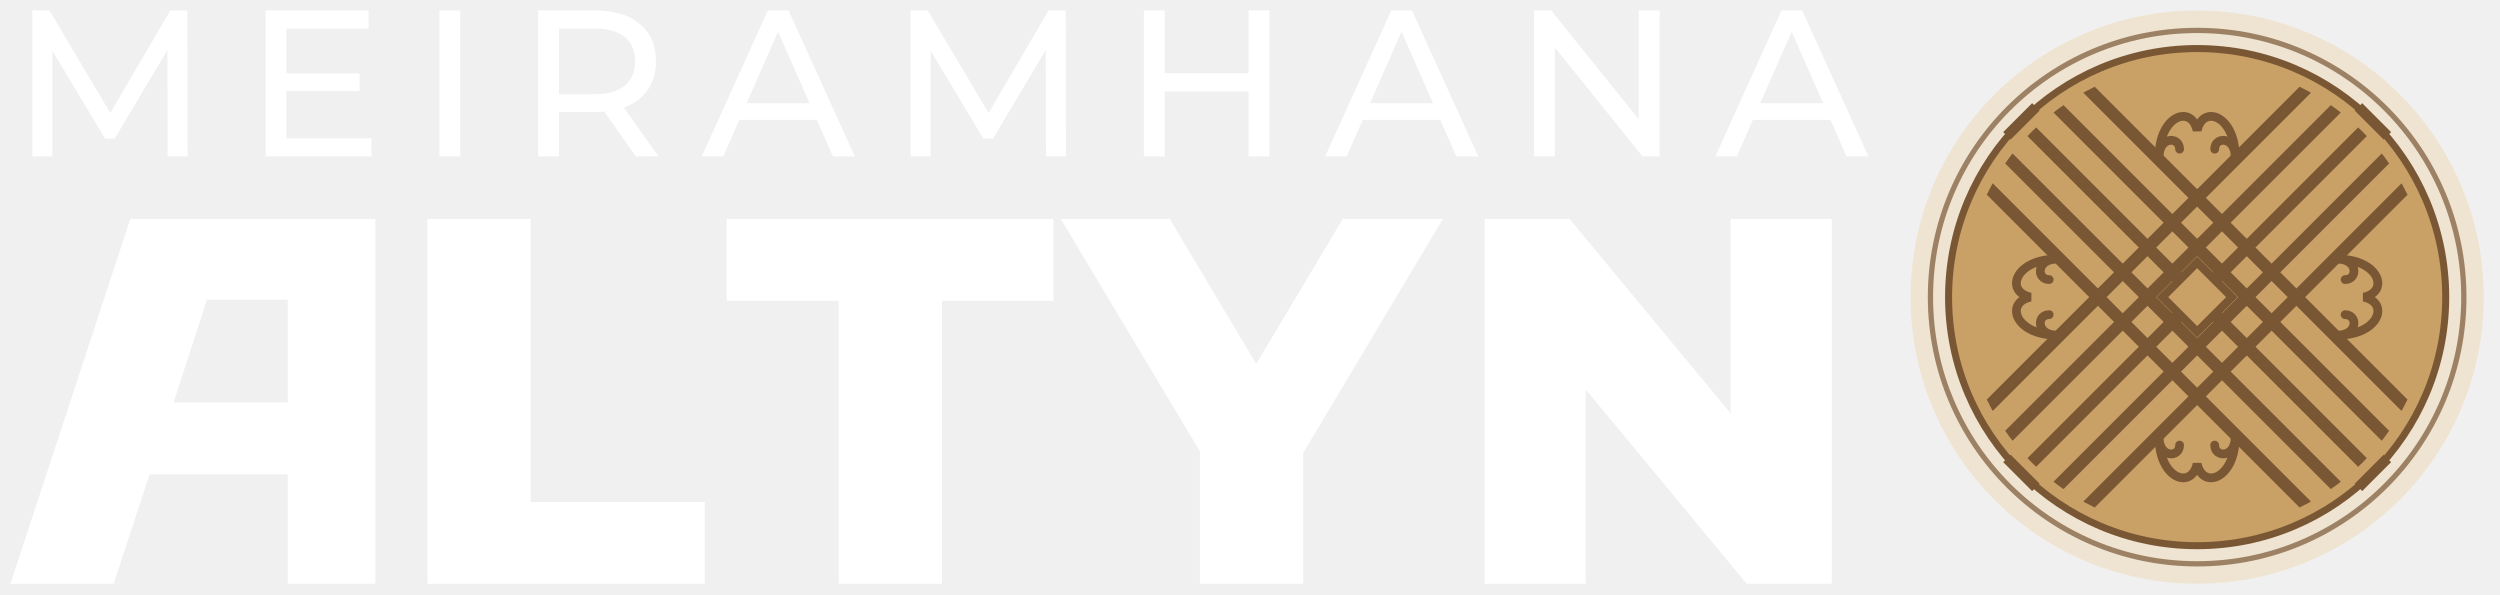
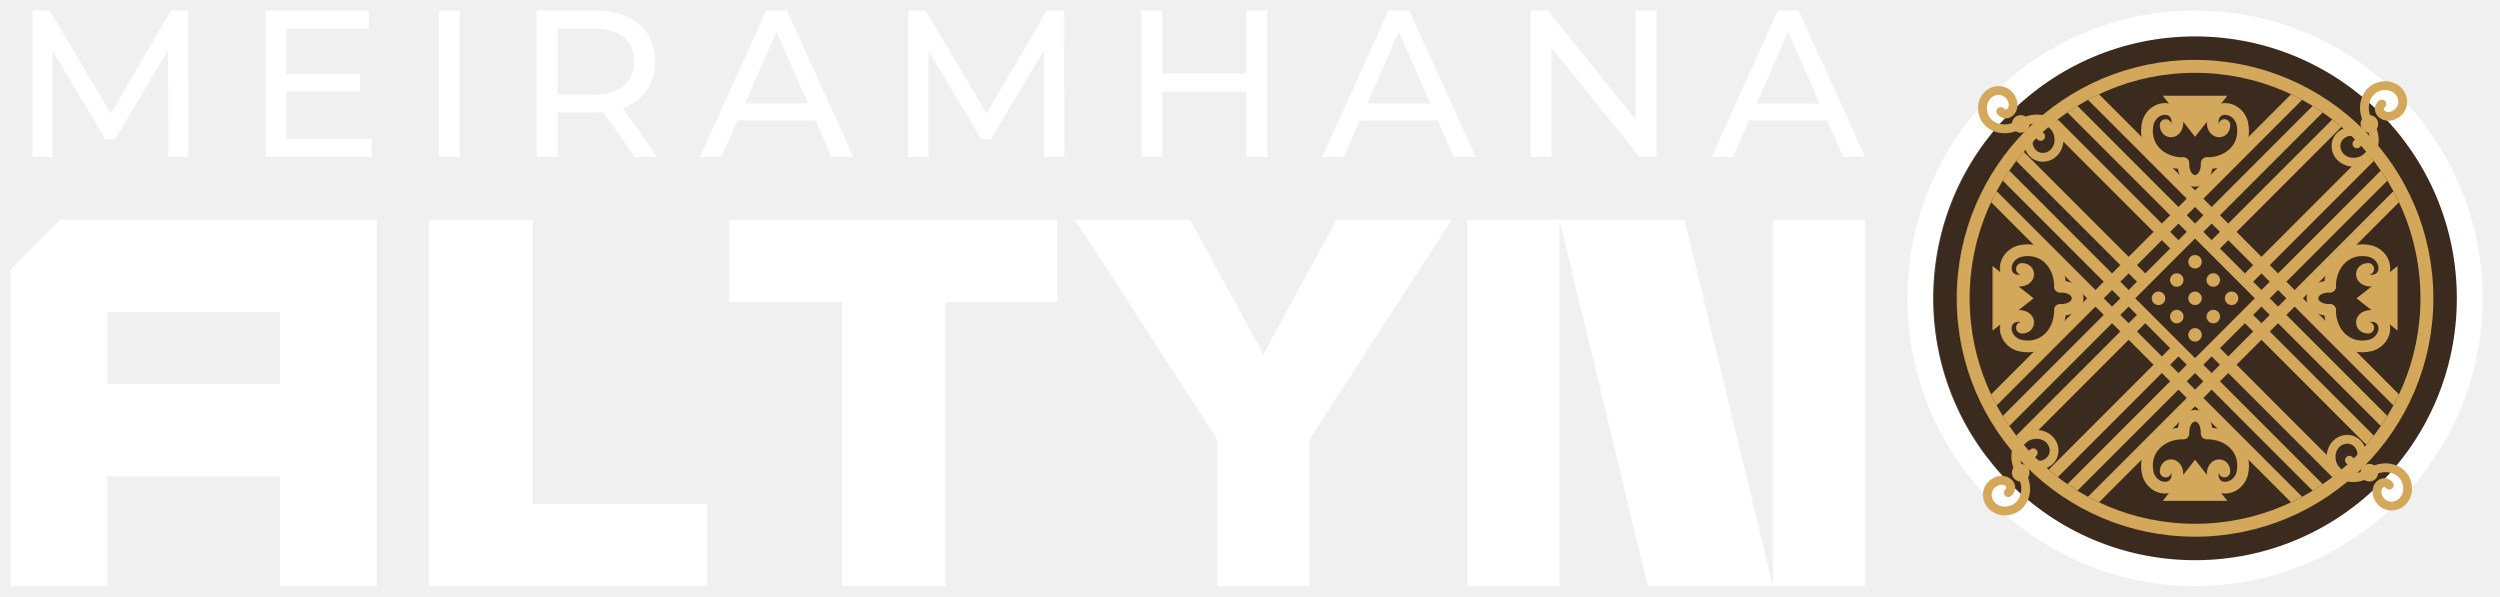
- <svg xmlns="http://www.w3.org/2000/svg" viewBox="0 0 4796 1140" width="4796" height="1140">
+ <svg xmlns="http://www.w3.org/2000/svg" viewBox="0 0 4777 1140" width="4777" height="1140">
  <g transform="translate(20 20)">
    <g fill="#ffffff" transform="translate(0 280.0) scale(0.4 -0.4)">
      <path transform="translate(0.0 0)" d="M105 0V700H187L479 208L767 700H849L850 0H754L753 510L500 85H454L201 507V0Z" />
-       <path transform="translate(1118.7 0)" d="M105 0V700H599V613H205V398H556V313H205V87H613V0Z" />
-       <path transform="translate(1952.3 0)" d="M105 0V700H205V0Z" />
-       <path transform="translate(2426.0 0)" d="M105 0V700H378Q514 700 592.0 635.5Q670 571 670 456Q670 380 635.0 325.5Q600 271 535 242Q526 238 516 234L682 0H573L422 215Q401 213 378 213H205V0ZM205 298H375Q471 298 520.5 339.5Q570 381 570.0 456.0Q570 531 520.5 572.0Q471 613 375 613H205Z" />
-       <path transform="translate(3316.7 0)" d="M-1 0 316 700H415L733 0H628L551 175H179L102 0ZM516 255 365 598 214 255Z" />
-       <path transform="translate(4212.3 0)" d="M105 0V700H187L479 208L767 700H849L850 0H754L753 510L500 85H454L201 507V0Z" />
-       <path transform="translate(5331.0 0)" d="M607 0V312H205V0H105V700H205V399H607V700H707V0Z" />
-       <path transform="translate(6306.7 0)" d="M-1 0 316 700H415L733 0H628L551 175H179L102 0ZM516 255 365 598 214 255Z" />
-       <path transform="translate(7202.3 0)" d="M105 0V700H187L607 178V700H707V0H625L205 522V0Z" />
-       <path transform="translate(8178.0 0)" d="M-1 0 316 700H415L733 0H628L551 175H179L102 0ZM516 255 365 598 214 255Z" />
+       <path transform="translate(1113.4 0)" d="M105 0V700H599V613H205V398H556V313H205V87H613V0Z" />
+       <path transform="translate(1941.8 0)" d="M105 0V700H205V0Z" />
+       <path transform="translate(2410.2 0)" d="M105 0V700H378Q514 700 592.0 635.5Q670 571 670 456Q670 380 635.0 325.5Q600 271 535 242Q526 238 516 234L682 0H573L422 215Q401 213 378 213H205V0ZM205 298H375Q471 298 520.5 339.5Q570 381 570.0 456.0Q570 531 520.5 572.0Q471 613 375 613H205Z" />
+       <path transform="translate(3295.6 0)" d="M-1 0 316 700H415L733 0H628L551 175H179L102 0ZM516 255 365 598 214 255Z" />
+       <path transform="translate(4185.9 0)" d="M105 0V700H187L479 208L767 700H849L850 0H754L753 510L500 85H454L201 507V0Z" />
+       <path transform="translate(5299.3 0)" d="M607 0V312H205V0H105V700H205V399H607V700H707V0Z" />
+       <path transform="translate(6269.7 0)" d="M-1 0 316 700H415L733 0H628L551 175H179L102 0ZM516 255 365 598 214 255Z" />
+       <path transform="translate(7160.1 0)" d="M105 0V700H187L607 178V700H707V0H625L205 522V0Z" />
+       <path transform="translate(8130.5 0)" d="M-1 0 316 700H415L733 0H628L551 175H179L102 0ZM516 255 365 598 214 255Z" />
    </g>
    <g fill="#ffffff" transform="translate(0 1100.0) scale(1 -1)">
-       <path transform="translate(0.0 0)" d="M0 0 L230 700 L700 700 L700 0 Z M313 348 L377 545 L532 545 L532 348 Z M198 0 L267 210 L532 210 L532 0 Z" fill-rule="evenodd" />
+       <path transform="translate(0.0 0)" d="M0 0 L0 605 L95 700 L700 700 L700 0 Z M185 386 L185 524 L515 524 L515 386 Z M185 0 L185 210 L515 210 L515 0 Z" fill-rule="evenodd" />
      <path transform="translate(730.0 0)" d="M70 0V700H268V157H602V0Z" />
      <path transform="translate(1370.0 0)" d="M219 0V543H4V700H631V543H417V0Z" />
-       <path transform="translate(2035.0 0)" d="M247 0V254L-20 700H189L355 422L521 700H713L445 251V0Z" />
-       <path transform="translate(2758.0 0)" d="M70 0V700H233L542 327V700H736V0H573L264 373V0Z" />
+       <path transform="translate(2035.0 0)" d="M0 700 L220 700 L360 443 L500 700 L720 700 L448 280 L448 0 L272 0 L272 280 Z" />
+       <path transform="translate(2785.0 0)" d="M0 0 L0 700 L176 700 L176 0 Z M584 0 L584 700 L760 700 L760 0 Z M176 700 L415 700 L584 0 L345 0 Z" />
    </g>
-     <g transform="translate(4195.00 550.00) scale(11.22)">
-       <circle r="49" fill="#efe4d2" />
-       <circle r="45.6" fill="none" stroke="#7a5734" stroke-width=".9" opacity=".7" />
-       <circle r="42.5" fill="#c9a066" />
-       <circle r="42.5" fill="none" stroke="#7a5734" stroke-width="1.2" />
-       <clipPath id="ec">
-         <circle r="40" />
+     <g transform="translate(4176.00 550.00) scale(11.22)">
+       <circle r="49" fill="#ffffff" />
+       <circle r="44.6" fill="#3b2a1e" />
+       <circle r="39.5" fill="none" stroke="#d4a85a" stroke-width="2.2" />
+       <clipPath id="ed4176">
+         <circle r="38.4" />
      </clipPath>
-       <g clip-path="url(#ec)">
+       <g clip-path="url(#ed4176)" fill="#d4a85a">
        <g transform="rotate(45)">
-           <rect x="-42" y="-13.05" width="84" height="2.1" fill="#7a5734" />
-           <rect x="-42" y="-7.05" width="84" height="2.1" fill="#7a5734" />
-           <rect x="-42" y="-1.05" width="84" height="2.1" fill="#7a5734" />
-           <rect x="-42" y="4.95" width="84" height="2.1" fill="#7a5734" />
-           <rect x="-42" y="10.95" width="84" height="2.1" fill="#7a5734" />
+           <rect x="-40" y="-13.00" width="80" height="2.0" />
+           <rect x="-40" y="-9.00" width="80" height="2.0" />
+           <rect x="-40" y="-5.00" width="80" height="2.0" />
+           <rect x="-40" y="3.00" width="80" height="2.0" />
+           <rect x="-40" y="7.00" width="80" height="2.0" />
+           <rect x="-40" y="11.00" width="80" height="2.0" />
        </g>
        <g transform="rotate(-45)">
-           <rect x="-42" y="-13.05" width="84" height="2.1" fill="#7a5734" />
-           <rect x="-42" y="-7.05" width="84" height="2.1" fill="#7a5734" />
-           <rect x="-42" y="-1.05" width="84" height="2.1" fill="#7a5734" />
-           <rect x="-42" y="4.95" width="84" height="2.1" fill="#7a5734" />
-           <rect x="-42" y="10.95" width="84" height="2.1" fill="#7a5734" />
+           <rect x="-40" y="-13.00" width="80" height="2.0" />
+           <rect x="-40" y="-9.00" width="80" height="2.0" />
+           <rect x="-40" y="-5.00" width="80" height="2.0" />
+           <rect x="-40" y="3.00" width="80" height="2.0" />
+           <rect x="-40" y="7.00" width="80" height="2.0" />
+           <rect x="-40" y="11.00" width="80" height="2.0" />
        </g>
      </g>
-       <rect x="-4.2" y="-4.2" width="8.4" height="8.4" transform="rotate(45)" fill="#c9a066" stroke="#7a5734" stroke-width="1.4" />
-       <g transform="rotate(0) translate(0 -27.5)">
-         <path d="M-6.5 3.5 C-6.5 -3.5 -1 -5.5 0 -1 C1 -5.5 6.5 -3.5 6.5 3.5 M-6.5 3.5 C-6.5 0 -3 0 -3 2.2 M6.5 3.5 C6.5 0 3 0 3 2.2" fill="none" stroke="#7a5734" stroke-width="1.5" stroke-linecap="round" />
+       <g fill="#3b2a1e">
+         <g transform="rotate(0)">
+           <path d="M-14 -14 L14 -14 L0 -0.5 Z" opacity="0" />
+         </g>
+         <g transform="rotate(90)">
+           <path d="M-14 -14 L14 -14 L0 -0.5 Z" opacity="0" />
+         </g>
+         <g transform="rotate(180)">
+           <path d="M-14 -14 L14 -14 L0 -0.5 Z" opacity="0" />
+         </g>
+         <g transform="rotate(270)">
+           <path d="M-14 -14 L14 -14 L0 -0.5 Z" opacity="0" />
+         </g>
      </g>
-       <g transform="rotate(90) translate(0 -27.5)">
-         <path d="M-6.5 3.5 C-6.5 -3.5 -1 -5.5 0 -1 C1 -5.5 6.5 -3.5 6.5 3.5 M-6.5 3.5 C-6.5 0 -3 0 -3 2.2 M6.5 3.5 C6.5 0 3 0 3 2.2" fill="none" stroke="#7a5734" stroke-width="1.5" stroke-linecap="round" />
+       <g transform="rotate(45)" fill="#d4a85a">
+         <rect x="-8" y="-8" width="16" height="16" fill="#3b2a1e" stroke="#d4a85a" stroke-width="1.6" />
+         <circle cx="-4.4" cy="-4.4" r="1.15" />
+         <circle cx="-4.4" cy="0" r="1.15" />
+         <circle cx="-4.4" cy="4.4" r="1.15" />
+         <circle cx="0" cy="-4.4" r="1.15" />
+         <circle cx="0" cy="0" r="1.15" />
+         <circle cx="0" cy="4.4" r="1.15" />
+         <circle cx="4.4" cy="-4.4" r="1.15" />
+         <circle cx="4.4" cy="0" r="1.15" />
+         <circle cx="4.4" cy="4.4" r="1.15" />
      </g>
-       <g transform="rotate(180) translate(0 -27.5)">
-         <path d="M-6.5 3.5 C-6.5 -3.5 -1 -5.5 0 -1 C1 -5.5 6.5 -3.5 6.5 3.5 M-6.5 3.5 C-6.5 0 -3 0 -3 2.2 M6.5 3.5 C6.5 0 3 0 3 2.2" fill="none" stroke="#7a5734" stroke-width="1.5" stroke-linecap="round" />
+       <g transform="rotate(0) translate(0 -24)" fill="none" stroke="#d4a85a" stroke-width="2" stroke-linecap="round">
+         <path d="M-5.5 -10.5 L5.5 -10.5 L0 -3.5 Z" fill="#d4a85a" stroke="none" />
+         <path d="M-2 1 C-6 1 -9 -2 -8 -6 C-7 -9 -3 -9 -3 -6 C-3 -4 -5 -4 -5 -5.5" />
+         <path d="M-2 1 C-6 1 -9 -2 -8 -6 C-7 -9 -3 -9 -3 -6 C-3 -4 -5 -4 -5 -5.5" transform="scale(-1 1)" />
+         <path d="M-2 1 C-2 5 2 5 2 1" />
+         <circle cy="7" r="1.4" fill="#d4a85a" stroke="none" />
      </g>
-       <g transform="rotate(270) translate(0 -27.5)">
-         <path d="M-6.5 3.5 C-6.5 -3.5 -1 -5.5 0 -1 C1 -5.5 6.5 -3.5 6.5 3.5 M-6.5 3.5 C-6.5 0 -3 0 -3 2.2 M6.5 3.5 C6.5 0 3 0 3 2.2" fill="none" stroke="#7a5734" stroke-width="1.5" stroke-linecap="round" />
+       <g transform="rotate(90) translate(0 -24)" fill="none" stroke="#d4a85a" stroke-width="2" stroke-linecap="round">
+         <path d="M-5.5 -10.5 L5.5 -10.5 L0 -3.5 Z" fill="#d4a85a" stroke="none" />
+         <path d="M-2 1 C-6 1 -9 -2 -8 -6 C-7 -9 -3 -9 -3 -6 C-3 -4 -5 -4 -5 -5.5" />
+         <path d="M-2 1 C-6 1 -9 -2 -8 -6 C-7 -9 -3 -9 -3 -6 C-3 -4 -5 -4 -5 -5.5" transform="scale(-1 1)" />
+         <path d="M-2 1 C-2 5 2 5 2 1" />
+         <circle cy="7" r="1.4" fill="#d4a85a" stroke="none" />
      </g>
-       <g transform="rotate(45) translate(0 -42.5)">
-         <rect x="-3.5" y="-.9" width="7" height="1.8" fill="#7a5734" />
+       <g transform="rotate(180) translate(0 -24)" fill="none" stroke="#d4a85a" stroke-width="2" stroke-linecap="round">
+         <path d="M-5.5 -10.5 L5.5 -10.5 L0 -3.5 Z" fill="#d4a85a" stroke="none" />
+         <path d="M-2 1 C-6 1 -9 -2 -8 -6 C-7 -9 -3 -9 -3 -6 C-3 -4 -5 -4 -5 -5.5" />
+         <path d="M-2 1 C-6 1 -9 -2 -8 -6 C-7 -9 -3 -9 -3 -6 C-3 -4 -5 -4 -5 -5.5" transform="scale(-1 1)" />
+         <path d="M-2 1 C-2 5 2 5 2 1" />
+         <circle cy="7" r="1.4" fill="#d4a85a" stroke="none" />
      </g>
-       <g transform="rotate(135) translate(0 -42.5)">
-         <rect x="-3.5" y="-.9" width="7" height="1.8" fill="#7a5734" />
+       <g transform="rotate(270) translate(0 -24)" fill="none" stroke="#d4a85a" stroke-width="2" stroke-linecap="round">
+         <path d="M-5.5 -10.5 L5.5 -10.5 L0 -3.5 Z" fill="#d4a85a" stroke="none" />
+         <path d="M-2 1 C-6 1 -9 -2 -8 -6 C-7 -9 -3 -9 -3 -6 C-3 -4 -5 -4 -5 -5.5" />
+         <path d="M-2 1 C-6 1 -9 -2 -8 -6 C-7 -9 -3 -9 -3 -6 C-3 -4 -5 -4 -5 -5.5" transform="scale(-1 1)" />
+         <path d="M-2 1 C-2 5 2 5 2 1" />
+         <circle cy="7" r="1.4" fill="#d4a85a" stroke="none" />
      </g>
-       <g transform="rotate(225) translate(0 -42.5)">
-         <rect x="-3.5" y="-.9" width="7" height="1.8" fill="#7a5734" />
+       <g transform="rotate(45) translate(0 -42)">
+         <path d="M0 0 C-3.6 -0.8 -5 -4.6 -2.4 -6.8 C0 -8.6 3 -6.4 1.8 -3.8 C1 -2.2 -1 -2.4 -0.9 -3.9 M0 0 C3.6 0.8 5 4.6 2.4 6.8 C0 8.6 -3 6.4 -1.8 3.8 C-1 2.2 1 2.4 0.9 3.9" fill="none" stroke="#d4a85a" stroke-width="1.5" stroke-linecap="round" />
+         <circle r="1.5" fill="#d4a85a" />
      </g>
-       <g transform="rotate(315) translate(0 -42.5)">
-         <rect x="-3.5" y="-.9" width="7" height="1.8" fill="#7a5734" />
+       <g transform="rotate(135) translate(0 -42)">
+         <path d="M0 0 C-3.6 -0.8 -5 -4.6 -2.4 -6.8 C0 -8.6 3 -6.4 1.8 -3.8 C1 -2.2 -1 -2.4 -0.9 -3.9 M0 0 C3.6 0.8 5 4.6 2.4 6.8 C0 8.6 -3 6.4 -1.8 3.8 C-1 2.2 1 2.4 0.9 3.9" fill="none" stroke="#d4a85a" stroke-width="1.5" stroke-linecap="round" />
+         <circle r="1.5" fill="#d4a85a" />
+       </g>
+       <g transform="rotate(225) translate(0 -42)">
+         <path d="M0 0 C-3.6 -0.8 -5 -4.6 -2.4 -6.8 C0 -8.6 3 -6.4 1.8 -3.8 C1 -2.2 -1 -2.4 -0.9 -3.9 M0 0 C3.6 0.8 5 4.6 2.4 6.8 C0 8.6 -3 6.4 -1.8 3.8 C-1 2.2 1 2.4 0.9 3.9" fill="none" stroke="#d4a85a" stroke-width="1.5" stroke-linecap="round" />
+         <circle r="1.5" fill="#d4a85a" />
+       </g>
+       <g transform="rotate(315) translate(0 -42)">
+         <path d="M0 0 C-3.6 -0.8 -5 -4.6 -2.4 -6.8 C0 -8.6 3 -6.4 1.8 -3.8 C1 -2.2 -1 -2.4 -0.9 -3.9 M0 0 C3.6 0.8 5 4.6 2.4 6.8 C0 8.6 -3 6.4 -1.8 3.8 C-1 2.2 1 2.4 0.9 3.9" fill="none" stroke="#d4a85a" stroke-width="1.5" stroke-linecap="round" />
+         <circle r="1.5" fill="#d4a85a" />
      </g>
    </g>
  </g>
</svg>
